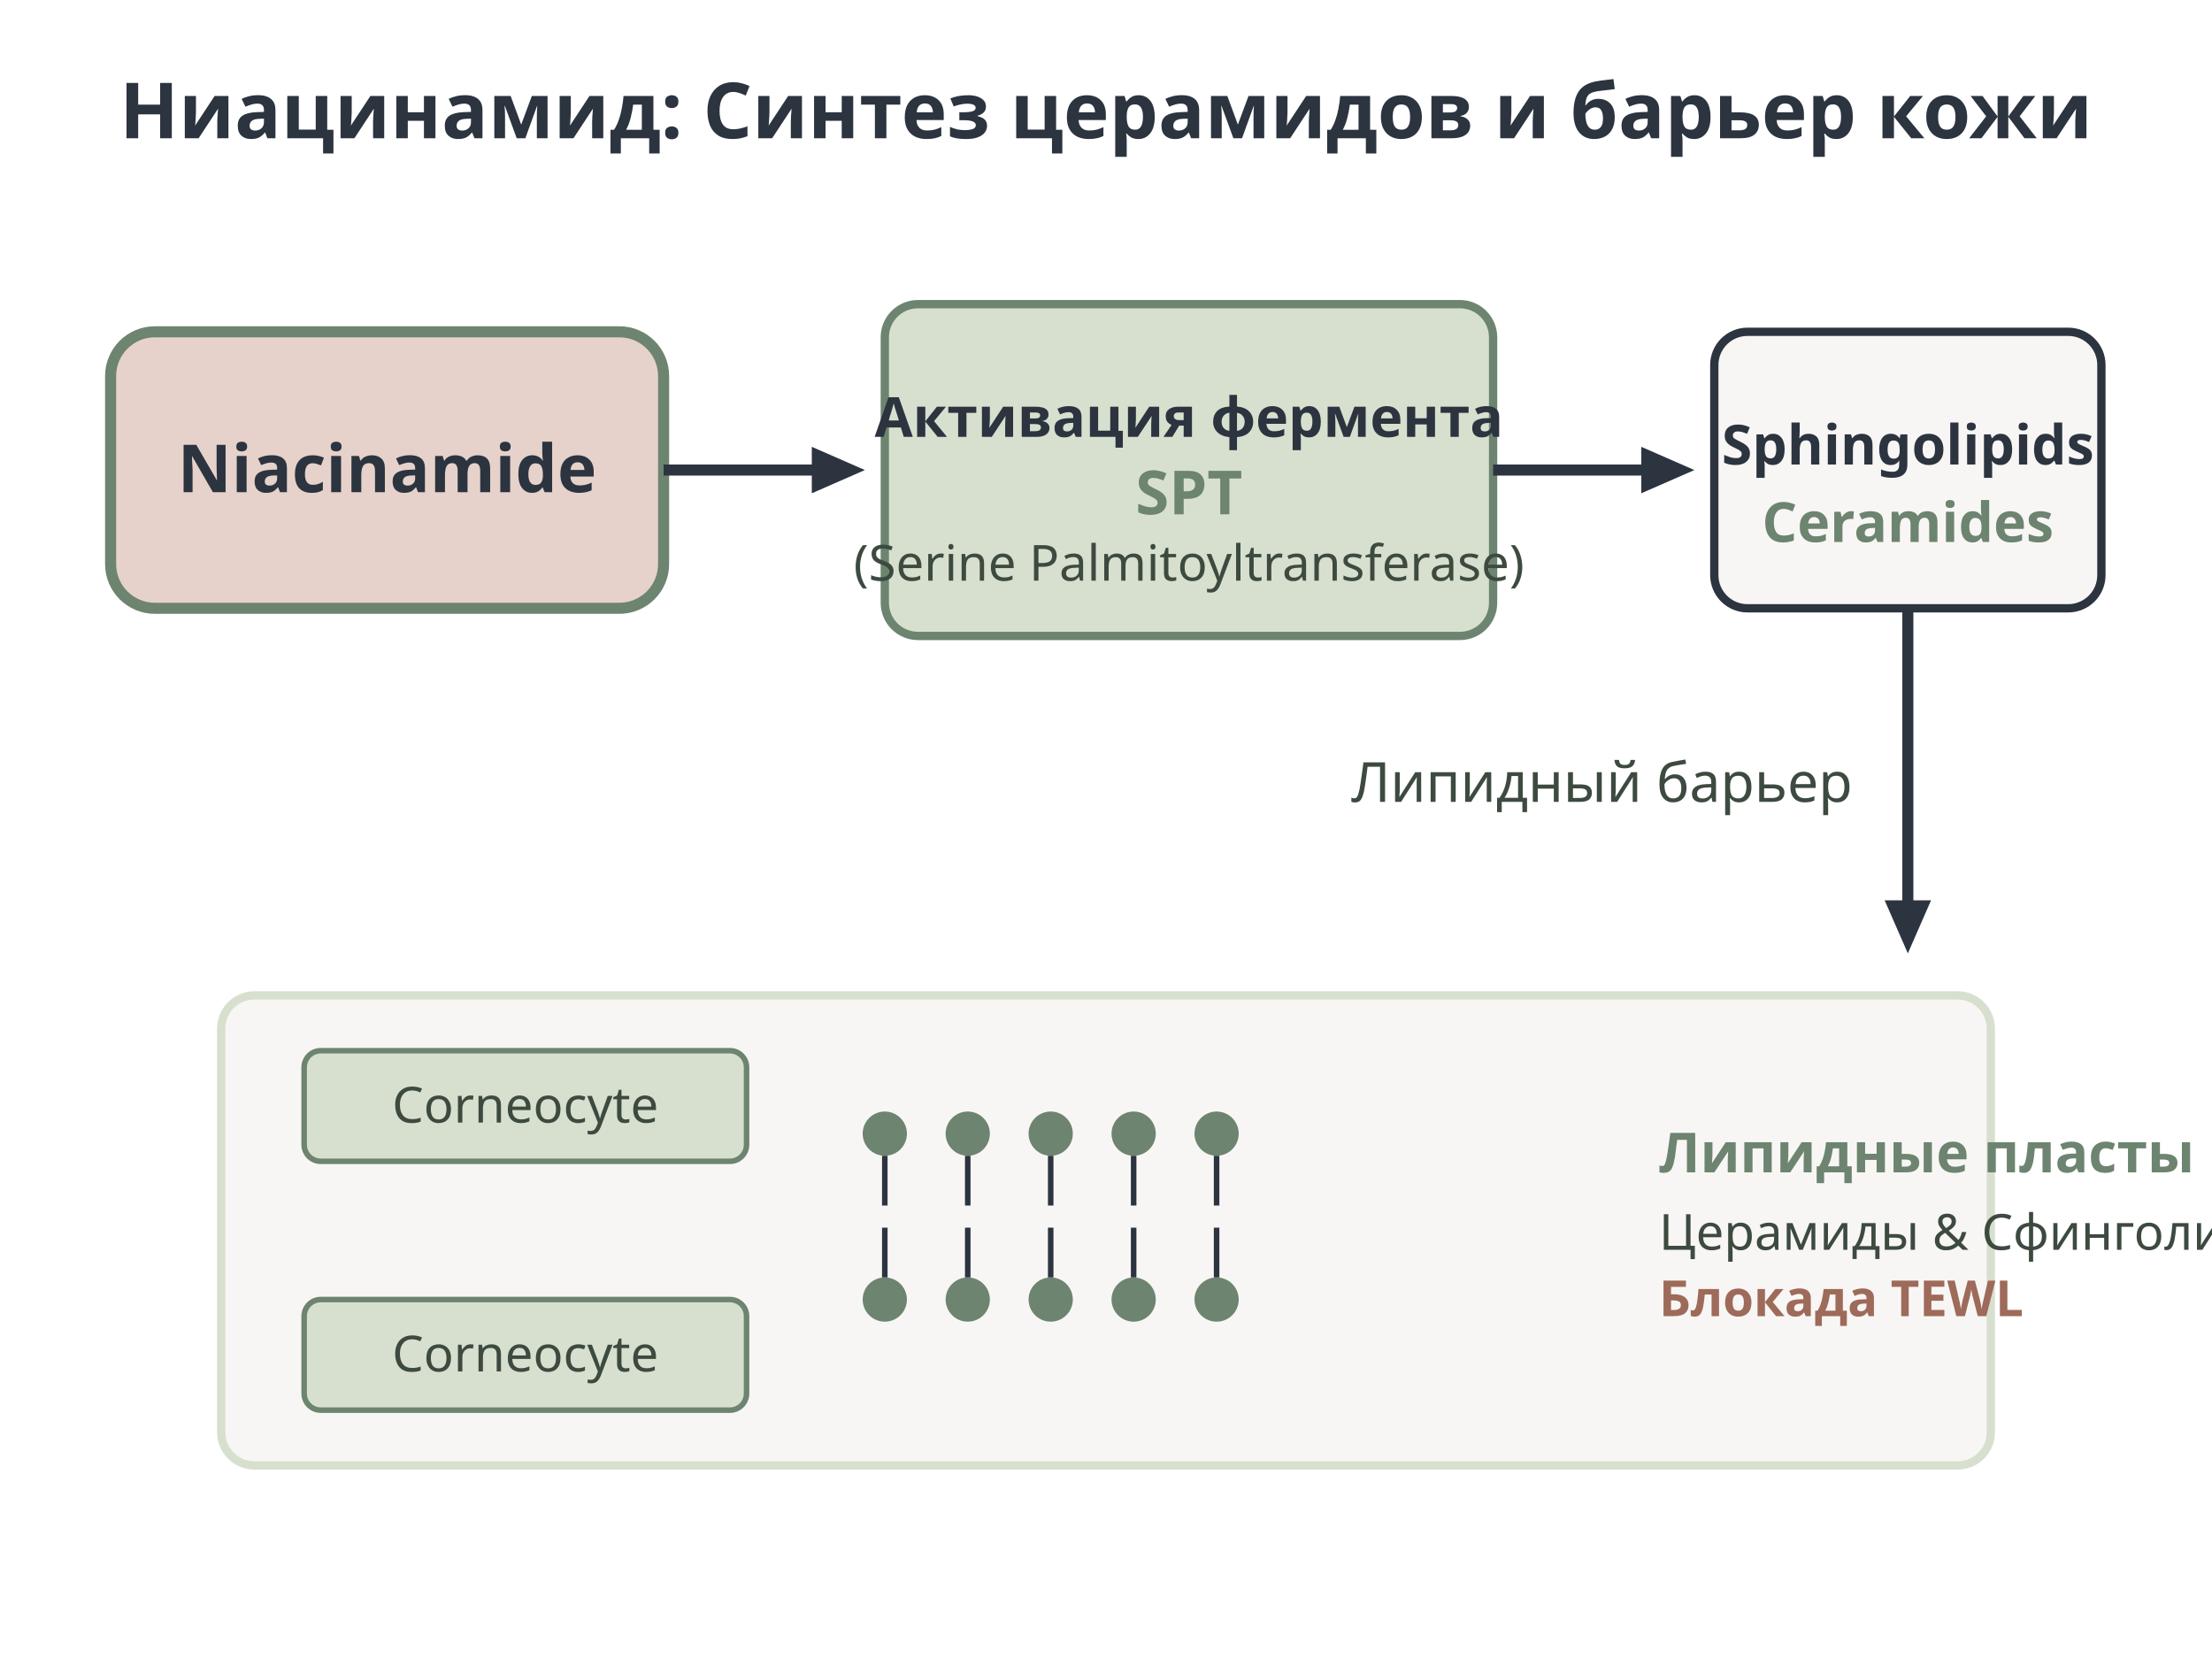
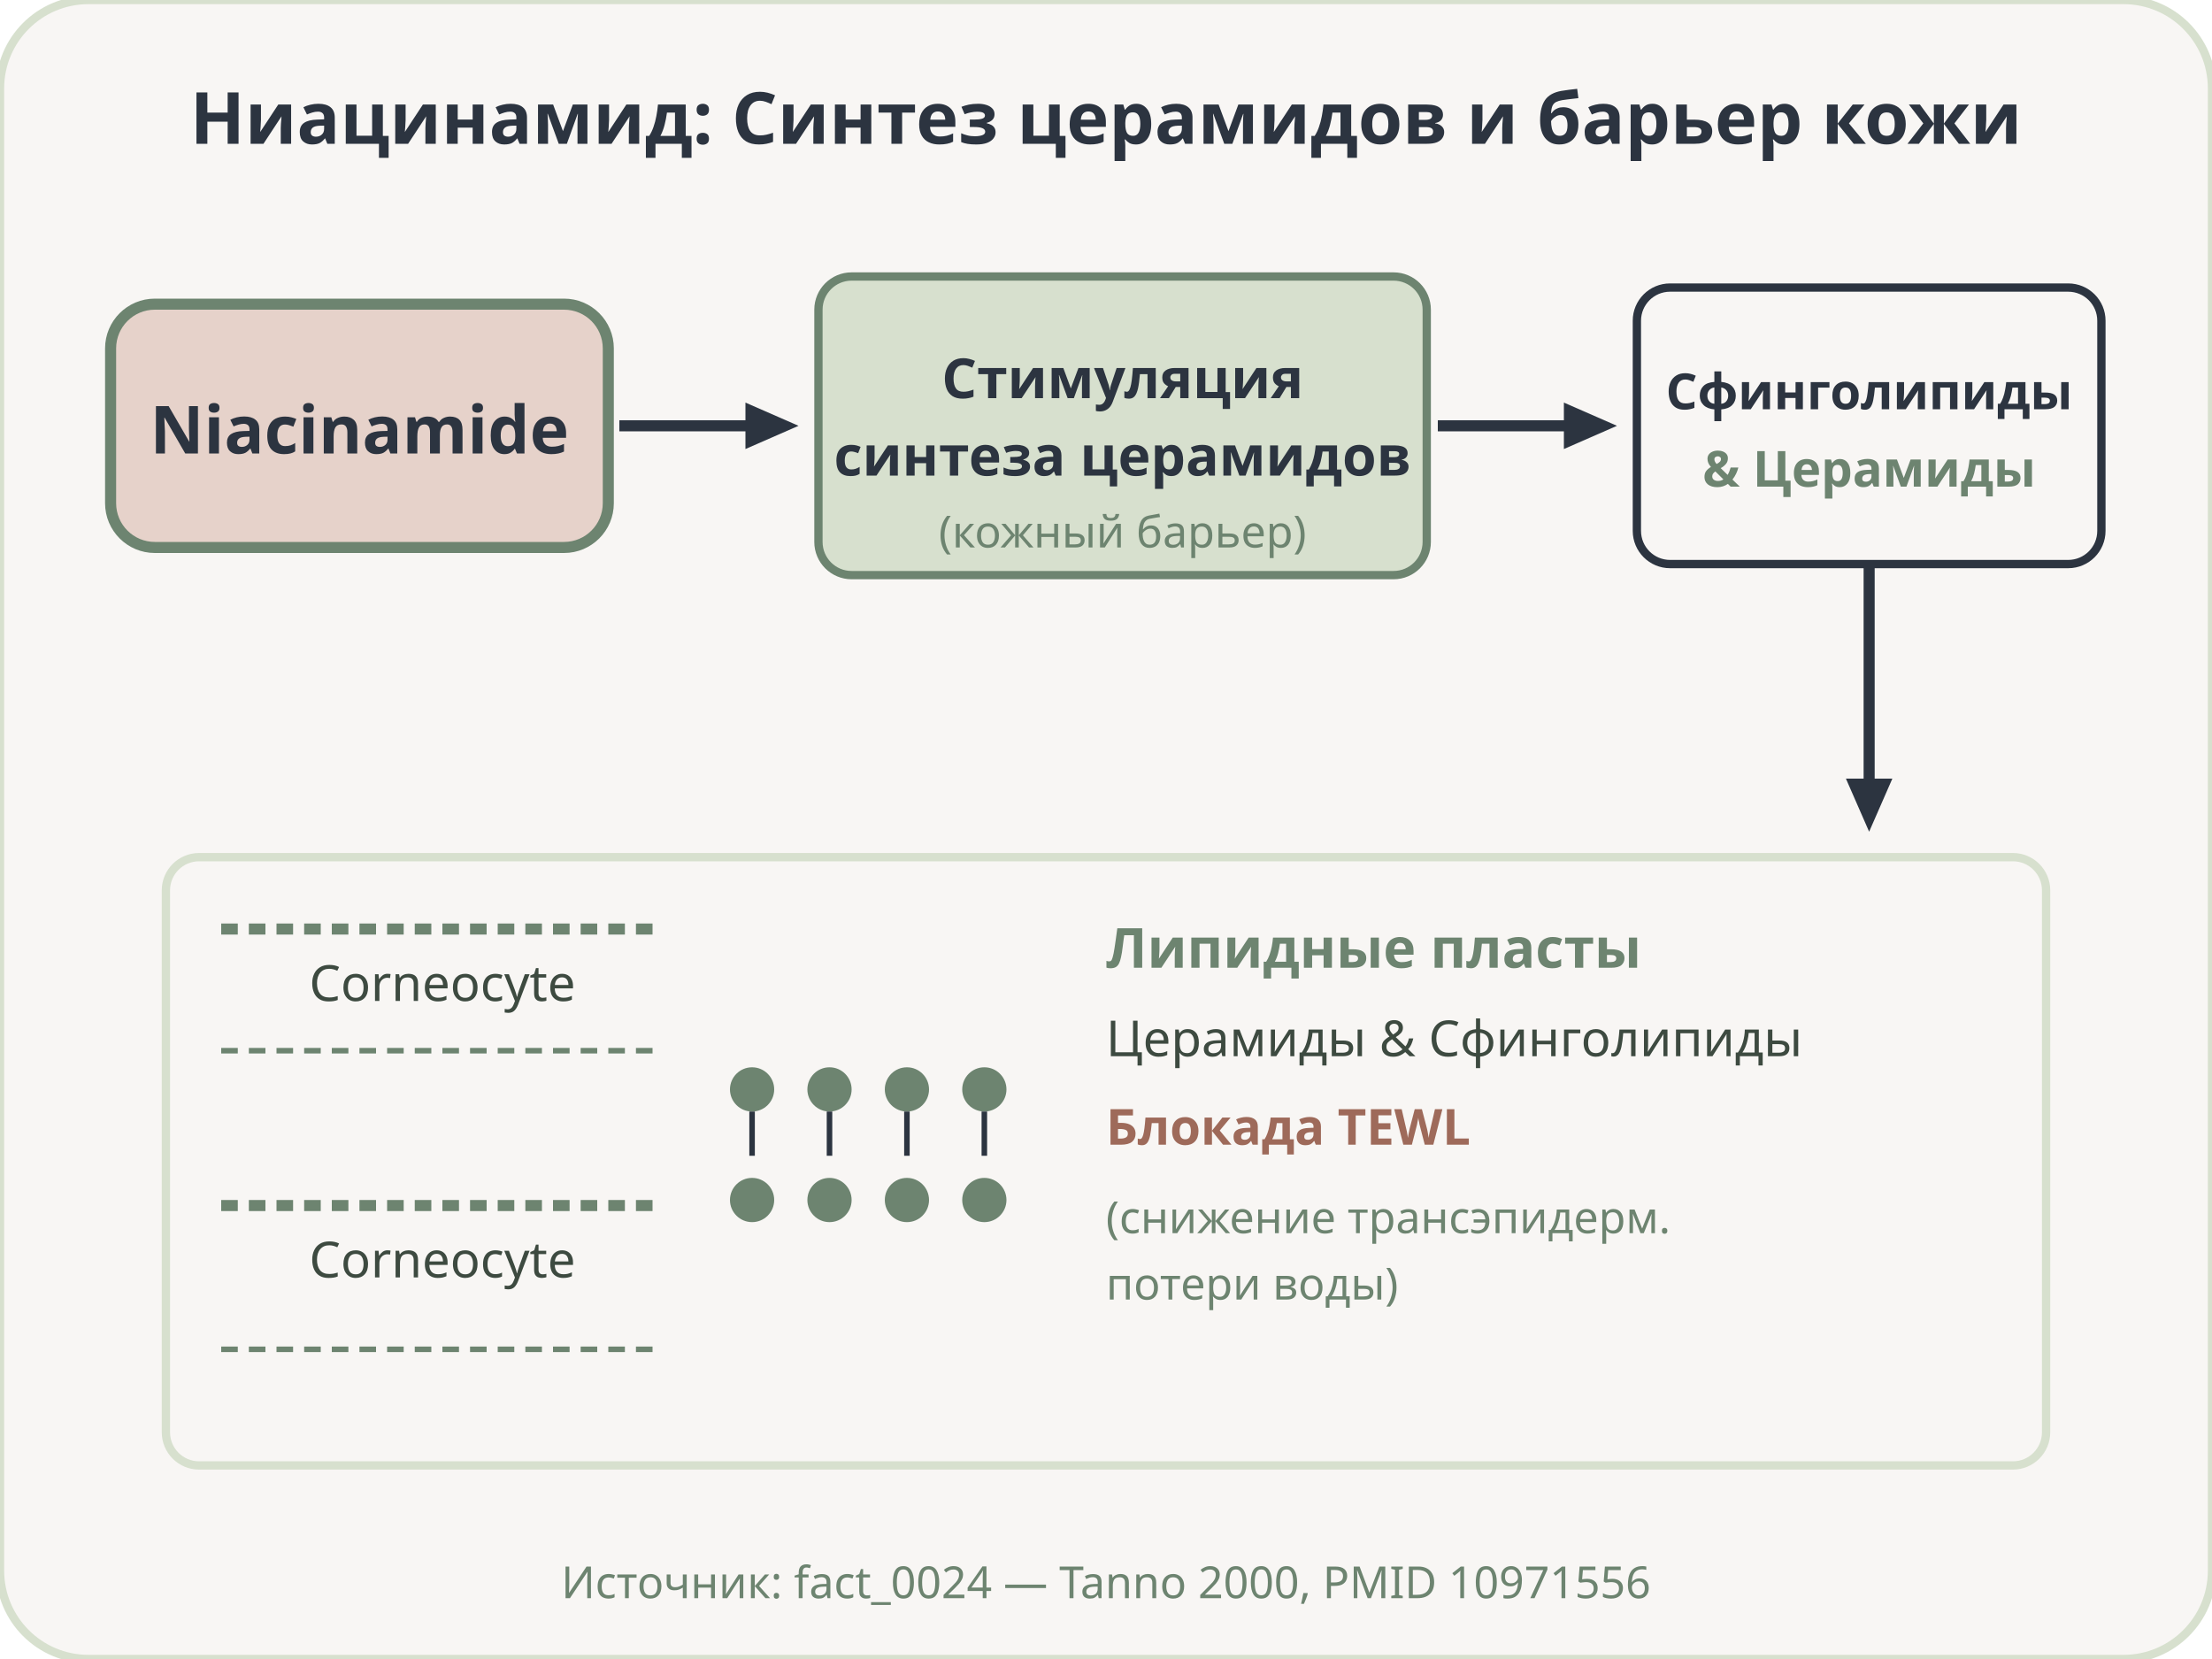
<svg xmlns="http://www.w3.org/2000/svg" viewBox="0 0 400 300" width="100%" height="100%">
+   <rect width="400" height="300" rx="16" fill="#F8F6F4" stroke="#D7E0CE" stroke-width="1.5" />
  <defs>
    <marker id="arrow" viewBox="0 0 10 10" refX="6" refY="5" markerWidth="6" markerHeight="6" orient="auto-start-reverse">
      <path d="M 0 1.5 L 8 5 L 0 8.5 z" fill="#2C3440" />
    </marker>
  </defs>
-   <text x="200" y="25" font-family="Arimo, sans-serif" font-size="14" font-weight="bold" fill="#2C3440" text-anchor="middle">
-     Ниацинамид: Синтез церамидов и барьер кожи
-   </text>
-   <g transform="translate(20, 60)">
-     <rect x="0" y="0" width="100" height="50" rx="8" fill="#E6D2CA" stroke="#6D8470" stroke-width="2" />
-     <text x="50" y="29" font-family="Arimo, sans-serif" font-size="12" font-weight="bold" fill="#2C3440" text-anchor="middle">Niacinamide</text>
+   <text x="200" y="26" font-family="Arimo, sans-serif" font-size="13" font-weight="bold" fill="#2C3440" text-anchor="middle">Ниацинамид: Синтез церамидов и барьер кожи</text>
+   <g transform="translate(20, 55)">
+     <rect x="0" y="0" width="90" height="44" rx="8" fill="#E6D2CA" stroke="#6D8470" stroke-width="2" />
+     <text x="45" y="27" font-family="Arimo, sans-serif" font-size="12" font-weight="bold" fill="#2C3440" text-anchor="middle">Niacinamide</text>
  </g>
-   <path d="M 120 85 L 154 85" fill="none" stroke="#2C3440" stroke-width="2" marker-end="url(#arrow)" />
-   <g transform="translate(160, 55)">
-     <rect x="0" y="0" width="110" height="60" rx="6" fill="#D7E0CE" stroke="#6D8470" stroke-width="1.5" />
-     <text x="55" y="24" font-family="Arimo, sans-serif" font-size="10" font-weight="bold" fill="#2C3440" text-anchor="middle">Активация фермента</text>
-     <text x="55" y="38" font-family="Arimo, sans-serif" font-size="11" font-weight="bold" fill="#6D8470" text-anchor="middle">SPT</text>
-     <text x="55" y="50" font-family="Arimo, sans-serif" font-size="9" fill="#3D4A40" text-anchor="middle">(Serine Palmitoyltransferase)</text>
+   <path d="M 112 77 L 142 77" fill="none" stroke="#2C3440" stroke-width="2" marker-end="url(#arrow)" />
+   <g transform="translate(148, 50)">
+     <rect x="0" y="0" width="110" height="54" rx="6" fill="#D7E0CE" stroke="#6D8470" stroke-width="1.5" />
+     <text x="55" y="22" font-family="Arimo, sans-serif" font-size="10" font-weight="bold" fill="#2C3440" text-anchor="middle">Стимуляция</text>
+     <text x="55" y="36" font-family="Arimo, sans-serif" font-size="10" font-weight="bold" fill="#2C3440" text-anchor="middle">синтеза церамидов</text>
+     <text x="55" y="49" font-family="Arimo, sans-serif" font-size="8" fill="#6D8470" text-anchor="middle">(кожный барьер)</text>
  </g>
-   <path d="M 270 85 L 304 85" fill="none" stroke="#2C3440" stroke-width="2" marker-end="url(#arrow)" />
-   <g transform="translate(310, 60)">
-     <rect x="0" y="0" width="70" height="50" rx="6" fill="#F8F6F4" stroke="#2C3440" stroke-width="1.5" />
-     <text x="35" y="24" font-family="Arimo, sans-serif" font-size="10" font-weight="bold" fill="#2C3440" text-anchor="middle">Sphingolipids</text>
-     <text x="35" y="38" font-family="Arimo, sans-serif" font-size="10" font-weight="bold" fill="#6D8470" text-anchor="middle">Ceramides</text>
+   <path d="M 260 77 L 290 77" fill="none" stroke="#2C3440" stroke-width="2" marker-end="url(#arrow)" />
+   <g transform="translate(296, 52)">
+     <rect x="0" y="0" width="84" height="50" rx="6" fill="#F8F6F4" stroke="#2C3440" stroke-width="1.5" />
+     <text x="42" y="22" font-family="Arimo, sans-serif" font-size="9" font-weight="bold" fill="#2C3440" text-anchor="middle">Сфинголипиды</text>
+     <text x="42" y="36" font-family="Arimo, sans-serif" font-size="9" font-weight="bold" fill="#6D8470" text-anchor="middle">&amp; Церамиды</text>
  </g>
-   <path d="M 345 110 L 345 170" fill="none" stroke="#2C3440" stroke-width="2" marker-end="url(#arrow)" />
-   <text x="335" y="145" font-family="Arimo, sans-serif" font-size="10" fill="#3D4A40" text-anchor="end">Липидный барьер</text>
-   <g transform="translate(40, 180)">
-     <rect x="0" y="0" width="320" height="85" rx="6" fill="#F8F6F4" stroke="#D7E0CE" stroke-width="1.5" />
-     <rect x="15" y="10" width="80" height="20" rx="3" fill="#D7E0CE" stroke="#6D8470" stroke-width="1" />
-     <text x="55" y="23" font-family="Arimo, sans-serif" font-size="9" fill="#3D4A40" text-anchor="middle">Corneocyte</text>
-     <rect x="15" y="55" width="80" height="20" rx="3" fill="#D7E0CE" stroke="#6D8470" stroke-width="1" />
-     <text x="55" y="68" font-family="Arimo, sans-serif" font-size="9" fill="#3D4A40" text-anchor="middle">Corneocyte</text>
-     <g transform="translate(110, 20)">
-       <circle cx="10" cy="5" r="4" fill="#6D8470" />
-       <circle cx="25" cy="5" r="4" fill="#6D8470" />
-       <circle cx="40" cy="5" r="4" fill="#6D8470" />
-       <circle cx="55" cy="5" r="4" fill="#6D8470" />
-       <circle cx="70" cy="5" r="4" fill="#6D8470" />
-       <line x1="10" y1="9" x2="10" y2="18" stroke="#2C3440" stroke-width="1" />
-       <line x1="25" y1="9" x2="25" y2="18" stroke="#2C3440" stroke-width="1" />
-       <line x1="40" y1="9" x2="40" y2="18" stroke="#2C3440" stroke-width="1" />
-       <line x1="55" y1="9" x2="55" y2="18" stroke="#2C3440" stroke-width="1" />
-       <line x1="70" y1="9" x2="70" y2="18" stroke="#2C3440" stroke-width="1" />
-       <circle cx="10" cy="35" r="4" fill="#6D8470" />
-       <circle cx="25" cy="35" r="4" fill="#6D8470" />
-       <circle cx="40" cy="35" r="4" fill="#6D8470" />
-       <circle cx="55" cy="35" r="4" fill="#6D8470" />
-       <circle cx="70" cy="35" r="4" fill="#6D8470" />
-       <line x1="10" y1="22" x2="10" y2="31" stroke="#2C3440" stroke-width="1" />
-       <line x1="25" y1="22" x2="25" y2="31" stroke="#2C3440" stroke-width="1" />
-       <line x1="40" y1="22" x2="40" y2="31" stroke="#2C3440" stroke-width="1" />
-       <line x1="55" y1="22" x2="55" y2="31" stroke="#2C3440" stroke-width="1" />
-       <line x1="70" y1="22" x2="70" y2="31" stroke="#2C3440" stroke-width="1" />
-     </g>
-     <text x="260" y="32" font-family="Arimo, sans-serif" font-size="10" font-weight="bold" fill="#6D8470">Липидные пласты</text>
-     <text x="260" y="46" font-family="Arimo, sans-serif" font-size="9" fill="#3D4A40">Церамиды &amp; Сфинголипиды</text>
-     <text x="260" y="58" font-family="Arimo, sans-serif" font-size="9" fill="#9E6A5A" font-weight="bold">Блокада TEWL</text>
+   <path d="M 338 102 L 338 148" fill="none" stroke="#2C3440" stroke-width="2" marker-end="url(#arrow)" />
+   <rect x="30" y="155" width="340" height="110" rx="6" fill="#F8F6F4" stroke="#D7E0CE" stroke-width="1.5" />
+   <line x1="40" y1="168" x2="120" y2="168" stroke="#6D8470" stroke-width="2" stroke-dasharray="3,2" />
+   <text x="80" y="181" font-family="Arimo, sans-serif" font-size="9" fill="#3D4A40" text-anchor="middle">Corneocyte</text>
+   <line x1="40" y1="190" x2="120" y2="190" stroke="#6D8470" stroke-width="1" stroke-dasharray="3,2" />
+   <line x1="40" y1="218" x2="120" y2="218" stroke="#6D8470" stroke-width="2" stroke-dasharray="3,2" />
+   <text x="80" y="231" font-family="Arimo, sans-serif" font-size="9" fill="#3D4A40" text-anchor="middle">Corneocyte</text>
+   <line x1="40" y1="244" x2="120" y2="244" stroke="#6D8470" stroke-width="1" stroke-dasharray="3,2" />
+   <g transform="translate(128, 193)">
+     <circle cx="8" cy="4" r="4" fill="#6D8470" />
+     <circle cx="22" cy="4" r="4" fill="#6D8470" />
+     <circle cx="36" cy="4" r="4" fill="#6D8470" />
+     <circle cx="50" cy="4" r="4" fill="#6D8470" />
+     <line x1="8" y1="8" x2="8" y2="16" stroke="#2C3440" stroke-width="1" />
+     <line x1="22" y1="8" x2="22" y2="16" stroke="#2C3440" stroke-width="1" />
+     <line x1="36" y1="8" x2="36" y2="16" stroke="#2C3440" stroke-width="1" />
+     <line x1="50" y1="8" x2="50" y2="16" stroke="#2C3440" stroke-width="1" />
+     <circle cx="8" cy="24" r="4" fill="#6D8470" />
+     <circle cx="22" cy="24" r="4" fill="#6D8470" />
+     <circle cx="36" cy="24" r="4" fill="#6D8470" />
+     <circle cx="50" cy="24" r="4" fill="#6D8470" />
+     <line x1="8" y1="20" x2="8" y2="20" stroke="#2C3440" stroke-width="1" />
+     <line x1="22" y1="20" x2="22" y2="20" stroke="#2C3440" stroke-width="1" />
+     <line x1="36" y1="20" x2="36" y2="20" stroke="#2C3440" stroke-width="1" />
+     <line x1="50" y1="20" x2="50" y2="20" stroke="#2C3440" stroke-width="1" />
  </g>
+   <text x="200" y="175" font-family="Arimo, sans-serif" font-size="10" font-weight="bold" fill="#6D8470">Липидные пласты</text>
+   <text x="200" y="191" font-family="Arimo, sans-serif" font-size="9" fill="#3D4A40">Церамиды &amp; Сфинголипиды</text>
+   <text x="200" y="207" font-family="Arimo, sans-serif" font-size="9" fill="#9E6A5A" font-weight="bold">Блокада TEWL</text>
+   <text x="200" y="223" font-family="Arimo, sans-serif" font-size="8" fill="#6D8470">(снижение трансэпидерм.</text>
+   <text x="200" y="235" font-family="Arimo, sans-serif" font-size="8" fill="#6D8470">потери воды)</text>
+   <text x="200" y="289" font-family="Arimo, sans-serif" font-size="8" fill="#6D8470" text-anchor="middle">Источник: fact_0024 — Tanno 2000, PMID 10971556</text>
</svg>
